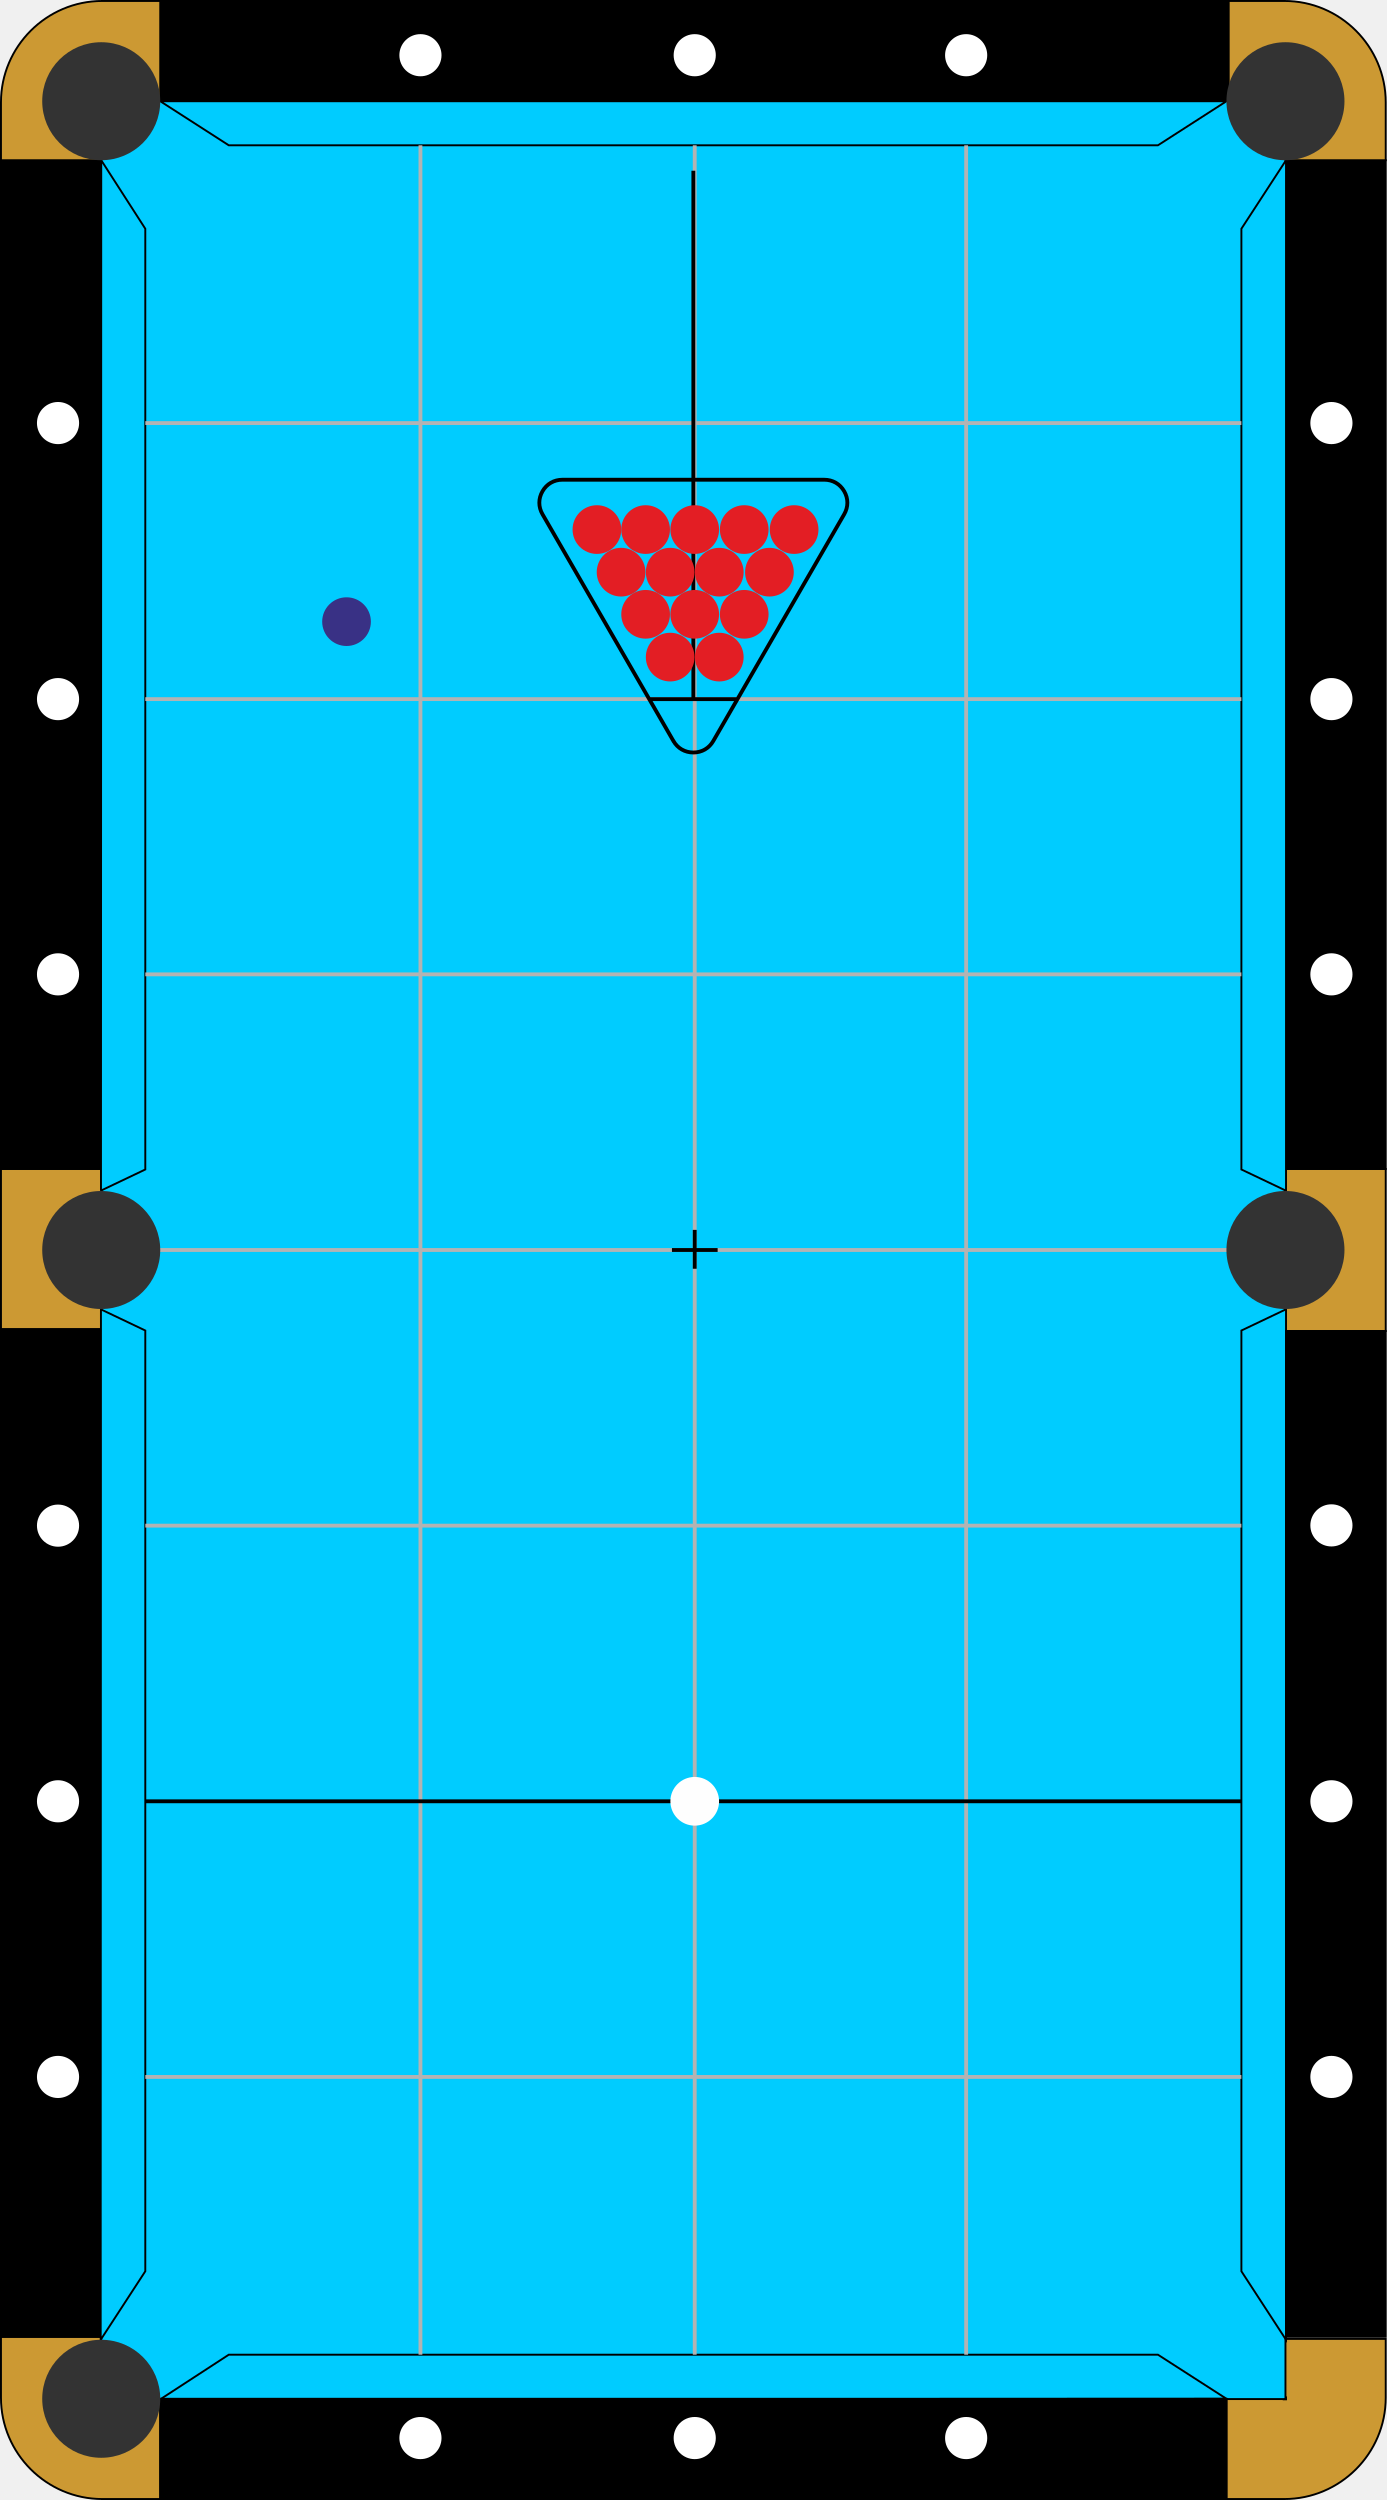
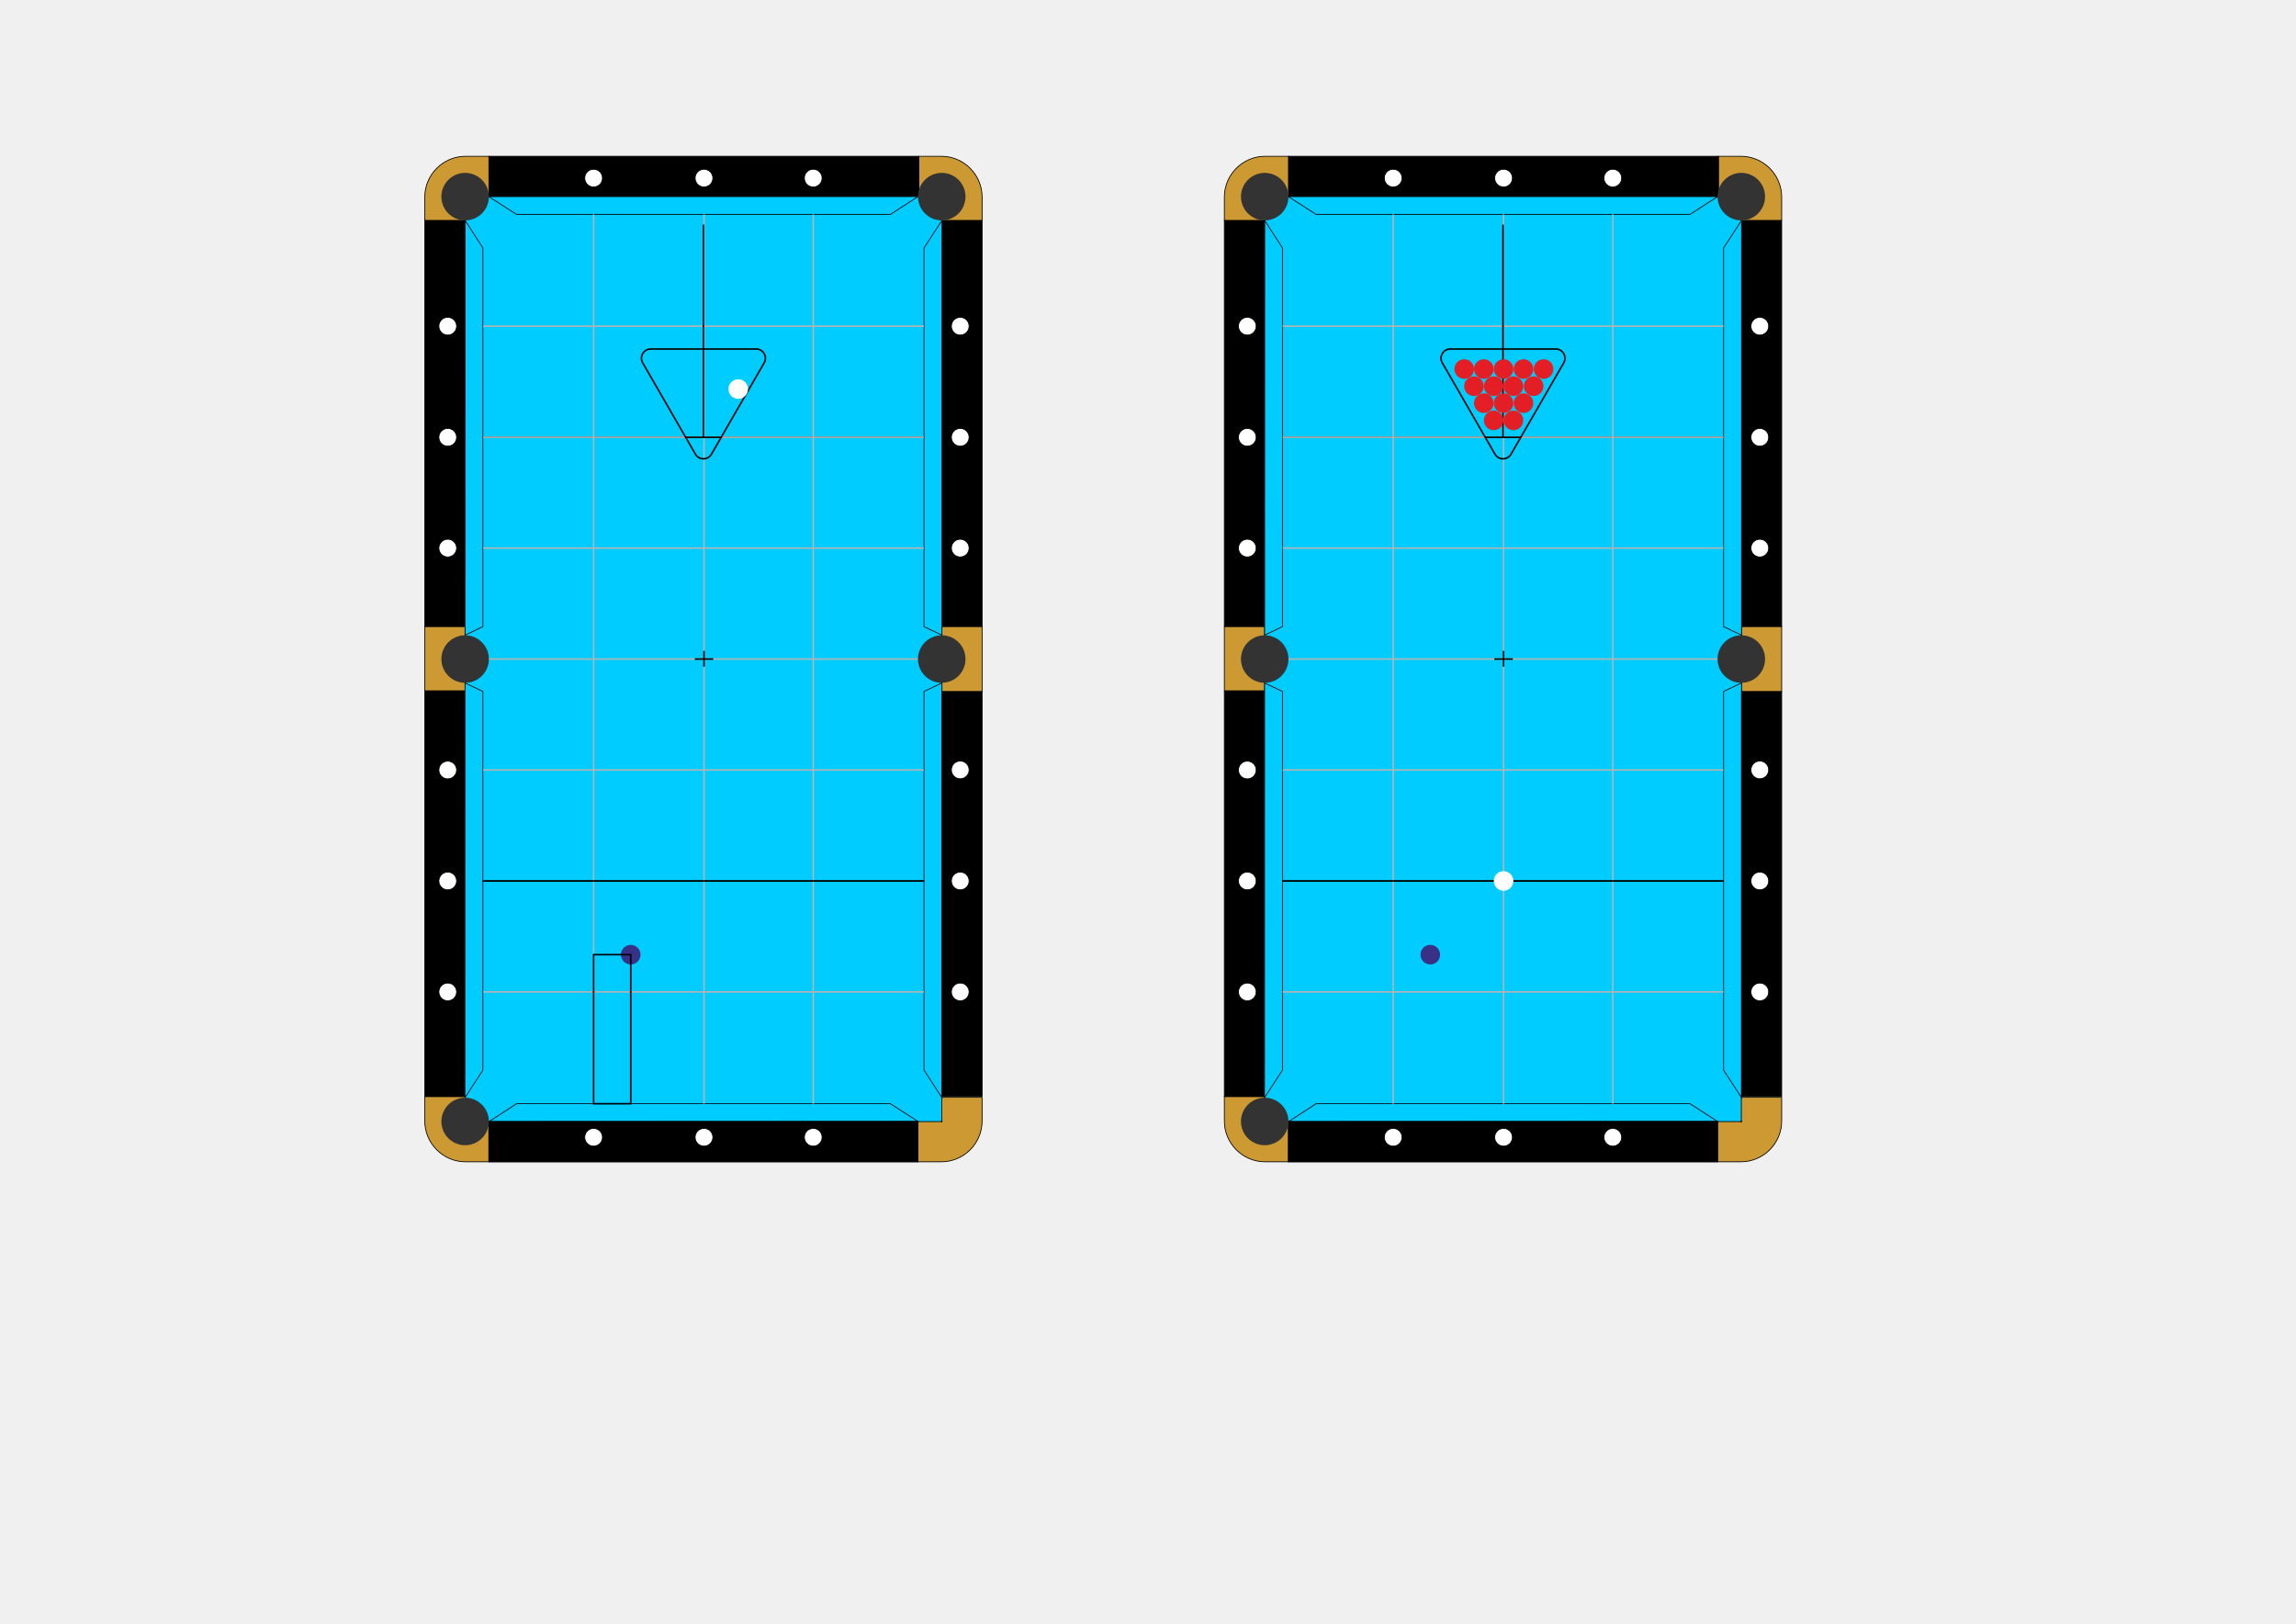
- <svg xmlns="http://www.w3.org/2000/svg" xml:space="preserve" width="72.192mm" height="130.152mm" version="1.1" style="shape-rendering:geometricPrecision; text-rendering:geometricPrecision; image-rendering:optimizeQuality; fill-rule:evenodd; clip-rule:evenodd" viewBox="0 0 20114.1 36262.95">
+ <svg xmlns="http://www.w3.org/2000/svg" xml:space="preserve" width="297mm" height="210mm" version="1.1" style="shape-rendering:geometricPrecision; text-rendering:geometricPrecision; image-rendering:optimizeQuality; fill-rule:evenodd; clip-rule:evenodd" viewBox="0 0 29700 21000">
  <defs>
    <style type="text/css">
   
-     .str4 {stroke:black;stroke-width:55.72;stroke-miterlimit:22.926}
-     .str3 {stroke:black;stroke-width:55.72;stroke-miterlimit:22.926}
-     .str2 {stroke:#B3B3B3;stroke-width:55.72;stroke-miterlimit:22.926}
-     .str0 {stroke:black;stroke-width:27.86;stroke-miterlimit:22.926}
-     .str1 {stroke:black;stroke-width:27.86;stroke-miterlimit:22.926}
+     .str2 {stroke:black;stroke-width:20;stroke-miterlimit:22.926}
+     .str1 {stroke:#B3B3B3;stroke-width:20;stroke-miterlimit:22.926}
+     .str3 {stroke:black;stroke-width:10;stroke-miterlimit:22.926}
+     .str0 {stroke:black;stroke-width:10.01;stroke-miterlimit:22.926}
    .fil2 {fill:none}
-     .fil6 {fill:#FEFEFE}
-     .fil7 {fill:#E31E24}
-     .fil8 {fill:#393185}
    .fil1 {fill:black}
    .fil3 {fill:#00CCFF}
    .fil4 {fill:#333333}
+     .fil7 {fill:#393185}
    .fil0 {fill:#CC9933}
+     .fil8 {fill:#E31E24}
+     .fil6 {fill:#FEFEFE}
    .fil5 {fill:white}
   
  </style>
  </defs>
  <g id="Ebene_x0020_1">
+     <g id="_724913408">
+       <g id="_2022700496">
+         <path class="fil0 str0" d="M12703.92 14192.7l0 306.17c0,290.14 -237.38,527.5 -527.5,527.5l-291.27 0 -10.4 0 0 -833.65 -5550.81 0 5550.81 0 9.76 0 819.41 0 0 -0.02z" />
+         <polygon class="fil1 str0" points="11874.75,8945.67 11880.55,8945.67 12703.92,8945.67 " />
+         <polygon class="fil1 str0" points="11874.75,8101.87 11879.91,8101.87 12703.92,8101.87 " />
+         <polygon class="fil1 str0" points="6323.95,8945.67 6323.95,14188.69 6323.95,14192.7 11874.75,14192.7 11874.75,14182.71 11874.75,8945.67 " />
+         <polygon class="fil1 str0" points="11874.75,8945.67 6330.42,8945.67 6323.95,8945.67 " />
+         <polygon class="fil1 str0" points="11874.75,8945.67 6330.42,8945.67 6323.95,8945.67 " />
+         <polygon class="fil1 str0" points="11874.75,2850.34 6323.95,2850.34 6325.82,2850.34 " />
+         <polygon class="fil1 str0" points="11874.75,8101.87 11874.75,8093.14 11874.75,2850.34 6323.95,2850.34 6323.95,8099.14 6323.95,8101.87 " />
+         <polygon class="fil1 str0" points="11874.75,8945.67 6330.42,8945.67 6323.95,8945.67 " />
+         <polygon class="fil1 str0" points="12703.92,8945.67 11880.55,8945.67 11874.75,8945.67 " />
+         <polygon class="fil1 str0" points="6323.95,8945.67 6330.42,8945.67 11874.75,8945.67 " />
+         <polygon class="fil0 str0" points="12703.92,8101.87 11879.91,8101.87 11874.75,8101.87 6323.95,8101.87 11874.75,8101.87 11874.75,8937.02 11874.75,8945.67 12703.92,8945.67 12703.92,8936.11 " />
+         <polygon class="fil1 str0" points="6323.95,8101.87 11874.75,8101.87 6329.76,8101.87 " />
+         <polygon class="fil1 str0" points="6323.95,8101.87 6323.95,8943 6323.95,8945.67 6323.95,8943 6323.95,8101.87 11874.75,8101.87 6329.76,8101.87 " />
+         <polyline class="fil2 str0" points="11874.75,8101.87 11874.75,8937.02 11874.75,8945.67 6323.95,8945.67 " />
+         <polygon class="fil1 str0" points="11874.75,8101.87 11874.75,8093.14 11874.75,2850.34 6323.95,2850.34 11874.75,2850.34 11874.75,8093.14 " />
+         <polygon class="fil0 str0" points="5494.74,8101.87 5494.74,8932.09 5494.74,8936.11 6323.95,8936.11 6323.95,8931.22 6323.95,8101.87 " />
+         <polygon class="fil1 str0" points="11874.75,14182.71 11874.75,8945.67 " />
+         <line class="fil2 str0" x1="12703.92" y1="8945.67" x2="12703.92" y2="8945.67" />
+         <polygon class="fil1 str0" points="6323.95,15026.37 6334.98,15026.37 11874.75,15026.37 6334.98,15026.37 " />
+         <polygon class="fil1 str0" points="12703.92,2850.34 12703.92,8092.25 12703.92,8101.87 11874.75,8101.87 11874.75,8093.14 11874.75,2850.34 " />
+         <path class="fil0 str0" d="M11885.15 2021.15l0.8 0 290.47 0c290.14,0 527.5,237.38 527.5,527.5l0 291.91 0 9.78 -817.29 0 -1.5 0 0 -829.19 0.02 0z" />
+         <polygon class="fil1 str0" points="6323.95,2021.15 6325.18,2021.15 11885.15,2021.15 11885.15,2850.34 6325.82,2850.34 6323.95,2850.34 " />
+         <path class="fil0 str0" d="M5494.74 14181.8l0 317.04c0,290.14 237.38,527.5 527.5,527.5l301.71 0 0 -844.54 -829.21 0z" />
+         <polygon class="fil1 str0" points="5494.74,8936.11 5494.74,14179.69 5494.74,14181.8 6323.95,14181.8 6323.95,14178.84 6323.95,8936.11 " />
+         <polygon class="fil1 str0" points="6323.95,2850.34 5494.74,2850.34 5494.74,8098.13 5494.74,8101.87 6323.95,8101.87 6323.95,8097.25 " />
+         <polygon class="fil1 str0" points="5494.74,2850.34 6016.75,2850.34 " />
+         <path class="fil0 str0" d="M6022.26 2021.15l301.71 0 0 829.19 -829.21 0 0 -2.03 0 -6.95 0 -292.71c0,-290.12 237.38,-527.5 527.5,-527.5z" />
+         <polygon class="fil3 str0" points="12181.95,11393.84 12181.95,14505.89 6016.75,14505.89 6016.75,11393.84 " />
+         <polygon class="fil3 str0" points="6016.75,2540.23 12181.95,2540.23 12181.95,5655.79 6016.75,5655.79 " />
+         <polygon class="fil3 str0" points="12181.95,5655.79 12181.95,11393.84 6016.75,11393.84 6016.75,5655.79 " />
+         <path class="fil3 str0" d="M6013.83 2540.23l0 0 0 0 0 0zm310.12 2.92l5550.79 0 -356.64 229.39 -4837.49 0 -356.64 -229.39 -0.02 0zm5860.88 -2.92l0 0 0 0 0 0zm0 310.11l0 5364.86 -232.31 -110.63 0 -4897.58 232.31 -356.66 0 0.01zm0 5981.97l0 5364.84 -232.31 -356.64 0 -4897.58 232.31 -110.63 0 0.01zm0 5669.12l0 5.84 -5.84 0 5.84 -5.84zm-310.12 2.94l-5550.79 2.92 356.64 -232.33 4837.49 0 356.64 229.41 0.02 0zm-5860.88 2.92l0 0 0 0 0 0zm0.08 -310.11l1.34 -5364.17 230.89 109.95 0 4897.58 -232.21 356.64 -0.02 0zm1.48 -5982.71l1.34 -5364.1 229.39 356.66 0 4897.58 -230.73 109.87 0 -0.01z" />
+         <circle class="fil4" cx="6016.75" cy="2543.15" r="307.21" />
+         <rect class="fil1 str0" x="6323.94" y="14504.38" width="5550.79" height="521.99" />
+         <rect class="fil1 str0" x="12184.85" y="8945.67" width="519.08" height="5236.13" />
+         <circle class="fil4" cx="12181.95" cy="2543.15" r="307.21" />
+         <circle class="fil4" cx="6016.75" cy="14504.37" r="307.21" />
+         <g>
+           <circle class="fil5 str0" cx="12421.2" cy="4218.67" r="114.69" />
+           <circle class="fil5 str0" cx="12421.2" cy="5655.79" r="114.69" />
+           <circle class="fil5 str0" cx="12421.2" cy="7088.73" r="114.69" />
+         </g>
+         <g>
+           <circle class="fil5 str0" cx="5791.86" cy="4218.67" r="114.69" />
+           <circle class="fil5 str0" cx="5791.86" cy="5655.79" r="114.69" />
+           <circle class="fil5 str0" cx="5791.86" cy="7088.73" r="114.69" />
+         </g>
+         <g>
+           <circle class="fil5 str0" cx="12421.2" cy="9957.43" r="114.69" />
+           <circle class="fil5 str0" cx="12421.2" cy="11393.84" r="114.69" />
+           <circle class="fil5 str0" cx="12421.2" cy="12828.87" r="114.69" />
+         </g>
+         <g>
+           <circle class="fil5 str0" cx="5791.86" cy="9958.81" r="114.69" />
+           <circle class="fil5 str0" cx="5791.86" cy="11393.84" r="114.69" />
+           <circle class="fil5 str0" cx="5791.86" cy="12828.87" r="114.69" />
+         </g>
+         <g>
+           <circle class="fil5 str0" cx="10519.58" cy="14708.89" r="114.69" />
+           <circle class="fil5 str0" cx="9106.52" cy="14708.89" r="114.69" />
+           <circle class="fil5 str0" cx="7678.58" cy="14708.89" r="114.69" />
+         </g>
+         <g>
+           <circle class="fil5 str0" cx="10519.58" cy="2303.61" r="114.69" />
+           <circle class="fil5 str0" cx="9106.52" cy="2303.61" r="114.69" />
+           <circle class="fil5 str0" cx="7678.58" cy="2303.61" r="114.69" />
+         </g>
+         <g>
+           <line class="fil2 str1" x1="6246.16" y1="4218.67" x2="11952.54" y2="4218.67" />
+           <line class="fil2 str1" x1="10519.58" y1="2772.56" x2="10519.58" y2="14274.96" />
+           <line class="fil2 str1" x1="9106.52" y1="14274.96" x2="9106.52" y2="2772.56" />
+           <line class="fil2 str1" x1="7678.58" y1="2772.56" x2="7678.58" y2="14274.96" />
+           <line class="fil2 str1" x1="6246.16" y1="12828.87" x2="11952.54" y2="12828.87" />
+           <line class="fil2 str2" x1="6246.16" y1="11393.84" x2="11952.54" y2="11393.84" />
+           <line class="fil2 str1" x1="6246.16" y1="9958.81" x2="11952.54" y2="9958.81" />
+           <line class="fil2 str1" x1="6246.16" y1="7088.73" x2="11952.54" y2="7088.73" />
+           <line class="fil2 str1" x1="6246.16" y1="5655.79" x2="11952.54" y2="5655.79" />
+           <line class="fil2 str1" x1="6246.16" y1="8523.76" x2="11952.54" y2="8523.76" />
+         </g>
+         <path class="fil2 str2" d="M9099.33 2905.15l0 2750.64m-103.76 218.09l-340.76 -590.22c-113.59,-196.73 -227.17,-393.47 -340.78,-590.2 -22.01,-38.1 -22.01,-81.71 0,-119.81 22.01,-38.1 59.78,-59.93 103.78,-59.93l681.51 0c227.17,0 454.34,0 681.51,0 44,0 81.77,21.8 103.78,59.93 22.01,38.1 22.01,81.71 0,119.81l-340.76 590.2c-113.59,196.75 -227.17,393.49 -340.76,590.22 -22.01,38.1 -59.78,59.91 -103.78,59.91 -44,0 -81.75,-21.8 -103.76,-59.91l0.02 0zm333.46 -218.09l-465.15 0" />
+         <line class="fil2 str2" x1="9106.52" y1="8419.01" x2="9106.52" y2="8621.38" />
+         <line class="fil2 str2" x1="9225.82" y1="8523.76" x2="8987.9" y2="8523.76" />
+         <circle class="fil4" cx="12181.95" cy="8523.76" r="307.21" />
+         <circle class="fil4" cx="6016.75" cy="8523.76" r="307.21" />
+       </g>
+       <circle class="fil6" transform="matrix(-6.34457E-15 -0.0798525 0.0798525 -6.34457E-15 9549.31 5031.89)" r="1587.5" />
+       <circle class="fil7" transform="matrix(-6.34457E-15 -0.0798525 0.0798525 -6.34457E-15 8158.73 12347.1)" r="1587.5" />
+     </g>
    <g id="_2015642088">
-       <path class="fil0 str0" d="M20100.17 33926.28l0 853.02c0,808.36 -661.39,1469.72 -1469.75,1469.72l-811.54 0 -28.95 0 0 -2322.74 -15465.67 0 15465.67 0 27.19 0 2283.04 0z" />
-       <polygon class="fil1 str0" points="17789.94,19307.03 17806.07,19307.03 20100.17,19307.03 " />
-       <polygon class="fil1 str0" points="17789.94,16955.98 17804.32,16955.98 20100.17,16955.98 " />
-       <polygon class="fil1 str0" points="2324.27,19307.03 2324.27,33915.08 2324.27,33926.28 17789.94,33926.28 17789.94,33898.44 17789.94,19307.03 " />
-       <polygon class="fil1 str0" points="17789.94,19307.03 2342.27,19307.03 2324.27,19307.03 " />
-       <polygon class="fil1 str0" points="17789.94,19307.03 2342.27,19307.03 2324.27,19307.03 " />
-       <polygon class="fil1 str0" points="17789.94,2324.22 2324.27,2324.22 2329.45,2324.22 " />
-       <polygon class="fil1 str0" points="17789.94,16955.98 17789.94,16931.68 17789.94,2324.22 2324.27,2324.22 2324.27,16948.37 2324.27,16955.98 " />
-       <polygon class="fil1 str0" points="17789.94,19307.03 2342.27,19307.03 2324.27,19307.03 " />
-       <polygon class="fil1 str0" points="20100.17,19307.03 17806.07,19307.03 17789.94,19307.03 " />
-       <polygon class="fil1 str0" points="2324.27,19307.03 2342.27,19307.03 17789.94,19307.03 " />
-       <polygon class="fil0 str0" points="20100.17,16955.98 17804.32,16955.98 17789.94,16955.98 2324.27,16955.98 17789.94,16955.98 17789.94,19282.9 17789.94,19307.03 20100.17,19307.03 20100.17,19280.39 " />
-       <polygon class="fil1 str0" points="2324.27,16955.98 17789.94,16955.98 2340.46,16955.98 " />
-       <polygon class="fil1 str0" points="2324.27,16955.98 2324.27,19299.53 2324.27,19307.03 2324.27,19299.53 2324.27,16955.98 17789.94,16955.98 2340.46,16955.98 " />
-       <polyline class="fil2 str0" points="17789.94,16955.98 17789.94,19282.9 17789.94,19307.03 2324.27,19307.03 " />
-       <polygon class="fil1 str0" points="17789.94,16955.98 17789.94,16931.68 17789.94,2324.22 2324.27,2324.22 17789.94,2324.22 17789.94,16931.68 " />
-       <polygon class="fil0 str0" points="13.93,16955.98 13.93,19269.13 13.93,19280.39 2324.27,19280.39 2324.27,19266.77 2324.27,16955.98 " />
-       <polygon class="fil1 str0" points="17789.94,33898.44 17789.94,19307.03 " />
-       <line class="fil1 str0" x1="20100.17" y1="19307.03" x2="20100.17" y2="19307.03" />
-       <polygon class="fil1 str0" points="2324.27,36249.02 2355.03,36249.02 17789.94,36249.02 2355.03,36249.02 " />
-       <polygon class="fil1 str0" points="20100.17,2324.22 20100.17,16929.23 20100.17,16955.98 17789.94,16955.98 17789.94,16931.68 17789.94,2324.22 " />
-       <path class="fil0 str0" d="M17818.89 13.93l2.26 0 809.28 0c808.36,0 1469.75,661.39 1469.75,1469.72l0 813.29 0 27.28 -2277.13 0 -4.15 0 0 -2310.29z" />
-       <polygon class="fil1 str0" points="2324.27,13.93 2327.67,13.93 17818.89,13.93 17818.89,2324.22 2329.45,2324.22 2324.27,2324.22 " />
-       <path class="fil0 str0" d="M13.93 33895.94l0 883.36c0,808.36 661.39,1469.72 1469.75,1469.72l840.6 0 0 -2353.08 -2310.34 0z" />
-       <polygon class="fil1 str0" points="13.93,19280.39 13.93,33890.03 13.93,33895.94 2324.27,33895.94 2324.27,33887.66 2324.27,19280.39 " />
-       <polygon class="fil1 str0" points="2324.27,2324.22 13.93,2324.22 13.93,16945.59 13.93,16955.98 2324.27,16955.98 2324.27,16943.11 " />
-       <polygon class="fil1 str0" points="13.93,2324.22 1468.33,2324.22 " />
-       <path class="fil0 str0" d="M1483.68 13.93l840.6 0 0 2310.29 -2310.34 0 0 -5.66 0 -19.36 0 -815.55c0,-808.33 661.39,-1469.72 1469.75,-1469.72z" />
-       <polygon class="fil3 str1" points="18645.81,26128.11 18645.81,34798.89 1468.33,34798.89 1468.33,26128.11 " />
-       <polygon class="fil3 str1" points="1468.33,1460.16 18645.81,1460.16 18645.81,10140.75 1468.33,10140.75 " />
-       <polygon class="fil3 str1" points="18645.81,10140.75 18645.81,26128.11 1468.33,26128.11 1468.33,10140.75 " />
-       <path class="fil3 str1" d="M1460.22 1460.16l0.03 0 -0.03 0.03 0 -0.03zm864.05 8.14l15465.59 0 -993.7 639.15 -13478.19 0 -993.7 -639.15zm16329.61 -8.14l0.03 0 0 0.03 -0.03 -0.03zm0.03 864.05l0 14947.61 -647.26 -308.24 0 -13645.64 647.26 -993.72zm0 16666.97l0 14947.55 -647.26 -993.7 0 -13645.62 647.26 -308.24zm0 15795.33l0 16.27 -16.24 0 16.24 -16.27zm-864.05 8.16l-15465.59 8.11 993.7 -647.29 13478.19 0 993.7 639.18zm-16329.61 8.11l-0.03 0 0 -0.03 0.03 0.03zm0.25 -864.05l3.71 -14945.65 643.28 306.34 0 13645.62 -646.98 993.7zm4.12 -16669.03l3.71 -14945.49 639.15 993.72 0 13645.64 -642.86 306.12z" />
-       <circle class="fil4" cx="1468.33" cy="1468.29" r="855.94" />
-       <rect class="fil1 str0" x="2324.26" y="34794.67" width="15465.61" height="1454.35" />
-       <rect class="fil1 str0" x="18653.93" y="19307.01" width="1446.24" height="14588.93" />
-       <circle class="fil4" cx="18645.81" cy="1468.29" r="855.94" />
-       <circle class="fil4" cx="1468.33" cy="34794.67" r="855.94" />
-       <g>
-         <circle class="fil5 str0" cx="19312.46" cy="6136.61" r="319.58" />
-         <circle class="fil5 str0" cx="19312.46" cy="10140.75" r="319.58" />
-         <circle class="fil5 str0" cx="19312.46" cy="14133.21" r="319.58" />
-       </g>
-       <g>
-         <circle class="fil5 str0" cx="841.75" cy="6136.61" r="319.58" />
-         <circle class="fil5 str0" cx="841.75" cy="10140.75" r="319.58" />
-         <circle class="fil5 str0" cx="841.75" cy="14133.21" r="319.58" />
-       </g>
-       <g>
-         <circle class="fil5 str0" cx="19312.46" cy="22125.97" r="319.58" />
-         <circle class="fil5 str0" cx="19312.46" cy="26128.11" r="319.58" />
-         <circle class="fil5 str0" cx="19312.46" cy="30126.41" r="319.58" />
-       </g>
-       <g>
-         <circle class="fil5 str0" cx="841.75" cy="22129.81" r="319.58" />
-         <circle class="fil5 str0" cx="841.75" cy="26128.11" r="319.58" />
-         <circle class="fil5 str0" cx="841.75" cy="30126.41" r="319.58" />
-       </g>
-       <g>
-         <circle class="fil5 str0" cx="14014.16" cy="35364.49" r="319.58" />
-         <circle class="fil5 str0" cx="10077.07" cy="35364.49" r="319.58" />
-         <circle class="fil5 str0" cx="6098.57" cy="35364.49" r="319.58" />
-       </g>
-       <g>
-         <circle class="fil5 str0" cx="14014.16" cy="800.89" r="319.58" />
-         <circle class="fil5 str0" cx="10077.07" cy="800.89" r="319.58" />
-         <circle class="fil5 str0" cx="6098.57" cy="800.89" r="319.58" />
-       </g>
-       <g>
-         <line class="fil2 str2" x1="2107.51" y1="6136.6" x2="18006.65" y2="6136.6" />
-         <line class="fil2 str2" x1="14014.17" y1="2107.45" x2="14014.17" y2="34155.5" />
-         <line class="fil2 str2" x1="10077.08" y1="34155.5" x2="10077.08" y2="2107.45" />
-         <line class="fil2 str2" x1="6098.56" y1="2107.45" x2="6098.56" y2="34155.5" />
-         <line class="fil2 str2" x1="2107.51" y1="30126.41" x2="18006.65" y2="30126.41" />
-         <line class="fil2 str3" x1="2107.51" y1="26128.11" x2="18006.65" y2="26128.11" />
-         <line class="fil2 str2" x1="2107.51" y1="22129.8" x2="18006.65" y2="22129.8" />
-         <line class="fil2 str2" x1="2107.51" y1="14133.2" x2="18006.65" y2="14133.2" />
-         <line class="fil2 str2" x1="2107.51" y1="10140.75" x2="18006.65" y2="10140.75" />
-         <line class="fil2 str2" x1="2107.51" y1="18131.5" x2="18006.65" y2="18131.5" />
-       </g>
-       <path class="fil2 str4" d="M10057.05 2476.93l0 7663.82m-289.12 607.61l-949.42 -1644.47c-316.46,-548.13 -632.97,-1096.28 -949.45,-1644.44 -61.3,-106.15 -61.3,-227.69 0,-333.84 61.3,-106.18 166.56,-166.95 289.15,-166.95l1898.85 0c632.94,0 1265.91,0 1898.85,0 122.59,0 227.86,60.77 289.15,166.95 61.3,106.15 61.3,227.69 0,333.84l-949.42 1644.44c-316.48,548.18 -632.97,1096.34 -949.42,1644.47 -61.3,106.15 -166.56,166.92 -289.15,166.92 -122.59,0 -227.8,-60.77 -289.12,-166.92zm929.06 -607.61l-1296 0" />
-       <line class="fil2 str4" x1="10077.08" y1="17839.62" x2="10077.08" y2="18403.46" />
-       <line class="fil2 str4" x1="10409.45" y1="18131.5" x2="9746.59" y2="18131.5" />
-       <circle class="fil4" cx="18645.81" cy="18131.5" r="855.94" />
-       <circle class="fil4" cx="1468.33" cy="18131.5" r="855.94" />
+       <path class="fil0 str3" d="M23046.88 14192.7l0 306.16c0,290.13 -237.38,527.5 -527.51,527.5l-291.27 0 -10.39 0 0 -833.66 -5550.81 0 5550.81 0 9.76 0 819.41 0z" />
+       <polygon class="fil1 str3" points="22217.72,8945.68 22223.5,8945.68 23046.88,8945.68 " />
+       <polygon class="fil1 str3" points="22217.72,8101.86 22222.88,8101.86 23046.88,8101.86 " />
+       <polygon class="fil1 str3" points="16666.9,8945.68 16666.9,14188.68 16666.9,14192.7 22217.72,14192.7 22217.72,14182.71 22217.72,8945.68 " />
+       <polygon class="fil1 str3" points="22217.72,8945.68 16673.36,8945.68 16666.9,8945.68 " />
+       <polygon class="fil1 str3" points="22217.72,8945.68 16673.36,8945.68 16666.9,8945.68 " />
+       <polygon class="fil1 str3" points="22217.72,2850.35 16666.9,2850.35 16668.76,2850.35 " />
+       <polygon class="fil1 str3" points="22217.72,8101.86 22217.72,8093.14 22217.72,2850.35 16666.9,2850.35 16666.9,8099.13 16666.9,8101.86 " />
+       <polygon class="fil1 str3" points="22217.72,8945.68 16673.36,8945.68 16666.9,8945.68 " />
+       <polygon class="fil1 str3" points="23046.88,8945.68 22223.5,8945.68 22217.72,8945.68 " />
+       <polygon class="fil1 str3" points="16666.9,8945.68 16673.36,8945.68 22217.72,8945.68 " />
+       <polygon class="fil0 str3" points="23046.88,8101.86 22222.88,8101.86 22217.72,8101.86 16666.9,8101.86 22217.72,8101.86 22217.72,8937.02 22217.72,8945.68 23046.88,8945.68 23046.88,8936.12 " />
+       <polygon class="fil1 str3" points="16666.9,8101.86 22217.72,8101.86 16672.72,8101.86 " />
+       <polygon class="fil1 str3" points="16666.9,8101.86 16666.9,8942.99 16666.9,8945.68 16666.9,8942.99 16666.9,8101.86 22217.72,8101.86 16672.72,8101.86 " />
+       <polyline class="fil2 str3" points="22217.72,8101.86 22217.72,8937.02 22217.72,8945.68 16666.9,8945.68 " />
+       <polygon class="fil1 str3" points="22217.72,8101.86 22217.72,8093.14 22217.72,2850.35 16666.9,2850.35 22217.72,2850.35 22217.72,8093.14 " />
+       <polygon class="fil0 str3" points="15837.7,8101.86 15837.7,8932.08 15837.7,8936.12 16666.9,8936.12 16666.9,8931.23 16666.9,8101.86 " />
+       <polygon class="fil1 str3" points="22217.72,14182.71 22217.72,8945.68 " />
+       <line class="fil2 str3" x1="23046.88" y1="8945.68" x2="23046.88" y2="8945.68" />
+       <polygon class="fil1 str3" points="16666.9,15026.36 16677.94,15026.36 22217.72,15026.36 16677.94,15026.36 " />
+       <polygon class="fil1 str3" points="23046.88,2850.35 23046.88,8092.26 23046.88,8101.86 22217.72,8101.86 22217.72,8093.14 22217.72,2850.35 " />
+       <path class="fil0 str3" d="M22228.11 2021.16l0.81 0 290.46 0c290.13,0 527.51,237.38 527.51,527.5l0 291.9 0 9.79 -817.29 0 -1.49 0 0 -829.19z" />
+       <polygon class="fil1 str3" points="16666.9,2021.16 16668.12,2021.16 22228.11,2021.16 22228.11,2850.35 16668.76,2850.35 16666.9,2850.35 " />
+       <path class="fil0 str3" d="M15837.7 14181.81l0 317.05c0,290.13 237.38,527.5 527.51,527.5l301.7 0 0 -844.55 -829.21 0z" />
+       <polygon class="fil1 str3" points="15837.7,8936.12 15837.7,14179.69 15837.7,14181.81 16666.9,14181.81 16666.9,14178.84 16666.9,8936.12 " />
+       <polygon class="fil1 str3" points="16666.9,2850.35 15837.7,2850.35 15837.7,8098.13 15837.7,8101.86 16666.9,8101.86 16666.9,8097.24 " />
+       <polygon class="fil1 str3" points="15837.7,2850.35 16359.7,2850.35 " />
+       <path class="fil0 str3" d="M16365.21 2021.16l301.7 0 0 829.19 -829.21 0 0 -2.03 0 -6.95 0 -292.71c0,-290.12 237.38,-527.5 527.51,-527.5z" />
+       <polygon class="fil3 str3" points="22524.9,11393.85 22524.9,14505.89 16359.7,14505.89 16359.7,11393.85 " />
+       <polygon class="fil3 str3" points="16359.7,2540.23 22524.9,2540.23 22524.9,5655.79 16359.7,5655.79 " />
+       <polygon class="fil3 str3" points="22524.9,5655.79 22524.9,11393.85 16359.7,11393.85 16359.7,5655.79 " />
+       <path class="fil3 str3" d="M16356.79 2540.23l0.01 0 -0.01 0.01 0 -0.01zm310.11 2.92l5550.78 0 -356.65 229.4 -4837.48 0 -356.65 -229.4zm5860.89 -2.92l0.01 0 0 0.01 -0.01 -0.01zm0.01 310.12l0 5364.87 -232.31 -110.63 0 -4897.58 232.31 -356.66zm0 5981.97l0 5364.85 -232.31 -356.65 0 -4897.57 232.31 -110.63zm0 5669.13l0 5.84 -5.83 0 5.83 -5.84zm-310.11 2.93l-5550.78 2.91 356.65 -232.32 4837.48 0 356.65 229.41zm-5860.89 2.91l-0.01 0 0 -0.01 0.01 0.01zm0.09 -310.12l1.33 -5364.17 230.88 109.95 0 4897.57 -232.21 356.65zm1.48 -5982.71l1.33 -5364.11 229.4 356.66 0 4897.58 -230.73 109.87z" />
+       <circle class="fil4" cx="16359.7" cy="2543.15" r="307.2" />
+       <rect class="fil1 str3" x="16666.9" y="14504.38" width="5550.79" height="521.98" />
+       <rect class="fil1 str3" x="22527.82" y="8945.67" width="519.07" height="5236.14" />
+       <circle class="fil4" cx="22524.9" cy="2543.15" r="307.2" />
+       <circle class="fil4" cx="16359.7" cy="14504.38" r="307.2" />
+       <g>
+         <circle class="fil5 str3" cx="22764.17" cy="4218.66" r="114.7" />
+         <circle class="fil5 str3" cx="22764.17" cy="5655.79" r="114.7" />
+         <circle class="fil5 str3" cx="22764.17" cy="7088.74" r="114.7" />
+       </g>
+       <g>
+         <circle class="fil5 str3" cx="16134.81" cy="4218.66" r="114.7" />
+         <circle class="fil5 str3" cx="16134.81" cy="5655.79" r="114.7" />
+         <circle class="fil5 str3" cx="16134.81" cy="7088.74" r="114.7" />
+       </g>
+       <g>
+         <circle class="fil5 str3" cx="22764.17" cy="9957.43" r="114.7" />
+         <circle class="fil5 str3" cx="22764.17" cy="11393.85" r="114.7" />
+         <circle class="fil5 str3" cx="22764.17" cy="12828.88" r="114.7" />
+       </g>
+       <g>
+         <circle class="fil5 str3" cx="16134.81" cy="9958.81" r="114.7" />
+         <circle class="fil5 str3" cx="16134.81" cy="11393.85" r="114.7" />
+         <circle class="fil5 str3" cx="16134.81" cy="12828.88" r="114.7" />
+       </g>
+       <g>
+         <circle class="fil5 str3" cx="20862.54" cy="14708.89" r="114.7" />
+         <circle class="fil5 str3" cx="19449.48" cy="14708.89" r="114.7" />
+         <circle class="fil5 str3" cx="18021.54" cy="14708.89" r="114.7" />
+       </g>
+       <g>
+         <circle class="fil5 str3" cx="20862.54" cy="2303.61" r="114.7" />
+         <circle class="fil5 str3" cx="19449.48" cy="2303.61" r="114.7" />
+         <circle class="fil5 str3" cx="18021.54" cy="2303.61" r="114.7" />
+       </g>
+       <g>
+         <line class="fil2 str1" x1="16589.11" y1="4218.66" x2="22295.5" y2="4218.66" />
+         <line class="fil2 str1" x1="20862.55" y1="2772.55" x2="20862.55" y2="14274.97" />
+         <line class="fil2 str1" x1="19449.48" y1="14274.97" x2="19449.48" y2="2772.55" />
+         <line class="fil2 str1" x1="18021.54" y1="2772.55" x2="18021.54" y2="14274.97" />
+         <line class="fil2 str1" x1="16589.11" y1="12828.88" x2="22295.5" y2="12828.88" />
+         <line class="fil2 str2" x1="16589.11" y1="11393.85" x2="22295.5" y2="11393.85" />
+         <line class="fil2 str1" x1="16589.11" y1="9958.81" x2="22295.5" y2="9958.81" />
+         <line class="fil2 str1" x1="16589.11" y1="7088.73" x2="22295.5" y2="7088.73" />
+         <line class="fil2 str1" x1="16589.11" y1="5655.79" x2="22295.5" y2="5655.79" />
+         <line class="fil2 str1" x1="16589.11" y1="8523.77" x2="22295.5" y2="8523.77" />
+       </g>
+       <path class="fil2 str2" d="M19442.29 2905.16l0 2750.64m-103.77 218.07l-340.76 -590.22c-113.58,-196.73 -227.18,-393.47 -340.77,-590.21 -22,-38.1 -22,-81.72 0,-119.82 22,-38.11 59.78,-59.92 103.78,-59.92l681.52 0c227.17,0 454.35,0 681.52,0 44,0 81.78,21.81 103.78,59.92 22,38.1 22,81.72 0,119.82l-340.76 590.21c-113.59,196.75 -227.18,393.49 -340.76,590.22 -22,38.1 -59.78,59.91 -103.78,59.91 -44,0 -81.76,-21.81 -103.77,-59.91zm333.45 -218.08l-465.15 0" />
+       <line class="fil2 str2" x1="19449.48" y1="8419.01" x2="19449.48" y2="8621.38" />
+       <line class="fil2 str2" x1="19568.77" y1="8523.77" x2="19330.86" y2="8523.77" />
+       <circle class="fil4" cx="22524.9" cy="8523.77" r="307.2" />
+       <circle class="fil4" cx="16359.7" cy="8523.77" r="307.2" />
    </g>
-     <circle class="fil6" transform="matrix(-6.34457E-15 -0.0798525 0.0798525 -6.34457E-15 10077.1 26128.1)" r="4423.09" />
-     <circle class="fil7" transform="matrix(-6.34457E-15 -0.0798525 0.0798525 -6.34457E-15 9720.99 9531.54)" r="4423.09" />
-     <circle class="fil7" transform="matrix(-6.34457E-15 -0.0798525 0.0798525 -6.34457E-15 10433.2 9531.54)" r="4423.09" />
-     <circle class="fil7" transform="matrix(-6.34457E-15 -0.0798525 0.0798525 -6.34457E-15 10077.1 8910.6)" r="4423.09" />
-     <circle class="fil7" transform="matrix(-6.34457E-15 -0.0798525 0.0798525 -6.34457E-15 9364.83 8910.6)" r="4423.09" />
-     <circle class="fil7" transform="matrix(-6.34457E-15 -0.0798525 0.0798525 -6.34457E-15 10795.1 8910.6)" r="4423.09" />
-     <circle class="fil7" transform="matrix(-6.34457E-15 -0.0798525 0.0798525 -6.34457E-15 9720.99 8299.48)" r="4423.09" />
-     <circle class="fil7" transform="matrix(-6.34457E-15 -0.0798525 0.0798525 -6.34457E-15 10433.2 8299.48)" r="4423.09" />
-     <circle class="fil7" transform="matrix(-6.34457E-15 -0.0798525 0.0798525 -6.34457E-15 9008.73 8299.48)" r="4423.09" />
-     <circle class="fil7" transform="matrix(-6.34457E-15 -0.0798525 0.0798525 -6.34457E-15 11160.7 8299.48)" r="4423.09" />
-     <circle class="fil7" transform="matrix(-6.34457E-15 -0.0798525 0.0798525 -6.34457E-15 10077.1 7681.42)" r="4423.09" />
-     <circle class="fil7" transform="matrix(-6.34457E-15 -0.0798525 0.0798525 -6.34457E-15 9364.83 7681.42)" r="4423.09" />
-     <circle class="fil7" transform="matrix(-6.34457E-15 -0.0798525 0.0798525 -6.34457E-15 10795.1 7681.42)" r="4423.09" />
-     <circle class="fil7" transform="matrix(-6.34457E-15 -0.0798525 0.0798525 -6.34457E-15 8658.33 7681.42)" r="4423.09" />
-     <circle class="fil7" transform="matrix(-6.34457E-15 -0.0798525 0.0798525 -6.34457E-15 11518.8 7681.42)" r="4423.09" />
-     <circle class="fil8" transform="matrix(-6.34457E-15 -0.0798525 0.0798525 -6.34457E-15 5026.53 9017.15)" r="4423.09" />
+     <circle class="fil6" transform="matrix(-6.34457E-15 -0.0798525 0.0798525 -6.34457E-15 19449.5 11393.8)" r="1587.5" />
+     <circle class="fil8" transform="matrix(-6.34457E-15 -0.0798525 0.0798525 -6.34457E-15 19321.7 5437.14)" r="1587.5" />
+     <circle class="fil8" transform="matrix(-6.34457E-15 -0.0798525 0.0798525 -6.34457E-15 19577.3 5437.14)" r="1587.5" />
+     <circle class="fil8" transform="matrix(-6.34457E-15 -0.0798525 0.0798525 -6.34457E-15 19449.5 5214.28)" r="1587.5" />
+     <circle class="fil8" transform="matrix(-6.34457E-15 -0.0798525 0.0798525 -6.34457E-15 19193.8 5214.28)" r="1587.5" />
+     <circle class="fil8" transform="matrix(-6.34457E-15 -0.0798525 0.0798525 -6.34457E-15 19707.2 5214.28)" r="1587.5" />
+     <circle class="fil8" transform="matrix(-6.34457E-15 -0.0798525 0.0798525 -6.34457E-15 19321.7 4994.94)" r="1587.5" />
+     <circle class="fil8" transform="matrix(-6.34457E-15 -0.0798525 0.0798525 -6.34457E-15 19577.3 4994.94)" r="1587.5" />
+     <circle class="fil8" transform="matrix(-6.34457E-15 -0.0798525 0.0798525 -6.34457E-15 19066 4994.94)" r="1587.5" />
+     <circle class="fil8" transform="matrix(-6.34457E-15 -0.0798525 0.0798525 -6.34457E-15 19838.4 4994.94)" r="1587.5" />
+     <circle class="fil8" transform="matrix(-6.34457E-15 -0.0798525 0.0798525 -6.34457E-15 19449.5 4773.11)" r="1587.5" />
+     <circle class="fil8" transform="matrix(-6.34457E-15 -0.0798525 0.0798525 -6.34457E-15 19193.8 4773.11)" r="1587.5" />
+     <circle class="fil8" transform="matrix(-6.34457E-15 -0.0798525 0.0798525 -6.34457E-15 19707.2 4773.11)" r="1587.5" />
+     <circle class="fil8" transform="matrix(-6.34457E-15 -0.0798525 0.0798525 -6.34457E-15 18940.3 4773.11)" r="1587.5" />
+     <circle class="fil8" transform="matrix(-6.34457E-15 -0.0798525 0.0798525 -6.34457E-15 19966.9 4773.11)" r="1587.5" />
+     <circle class="fil7" transform="matrix(-6.34457E-15 -0.0798525 0.0798525 -6.34457E-15 18501.7 12347.1)" r="1587.5" />
+     <rect class="fil2 str2" x="7678.57" y="12347.08" width="480.15" height="1927.88" />
  </g>
</svg>
